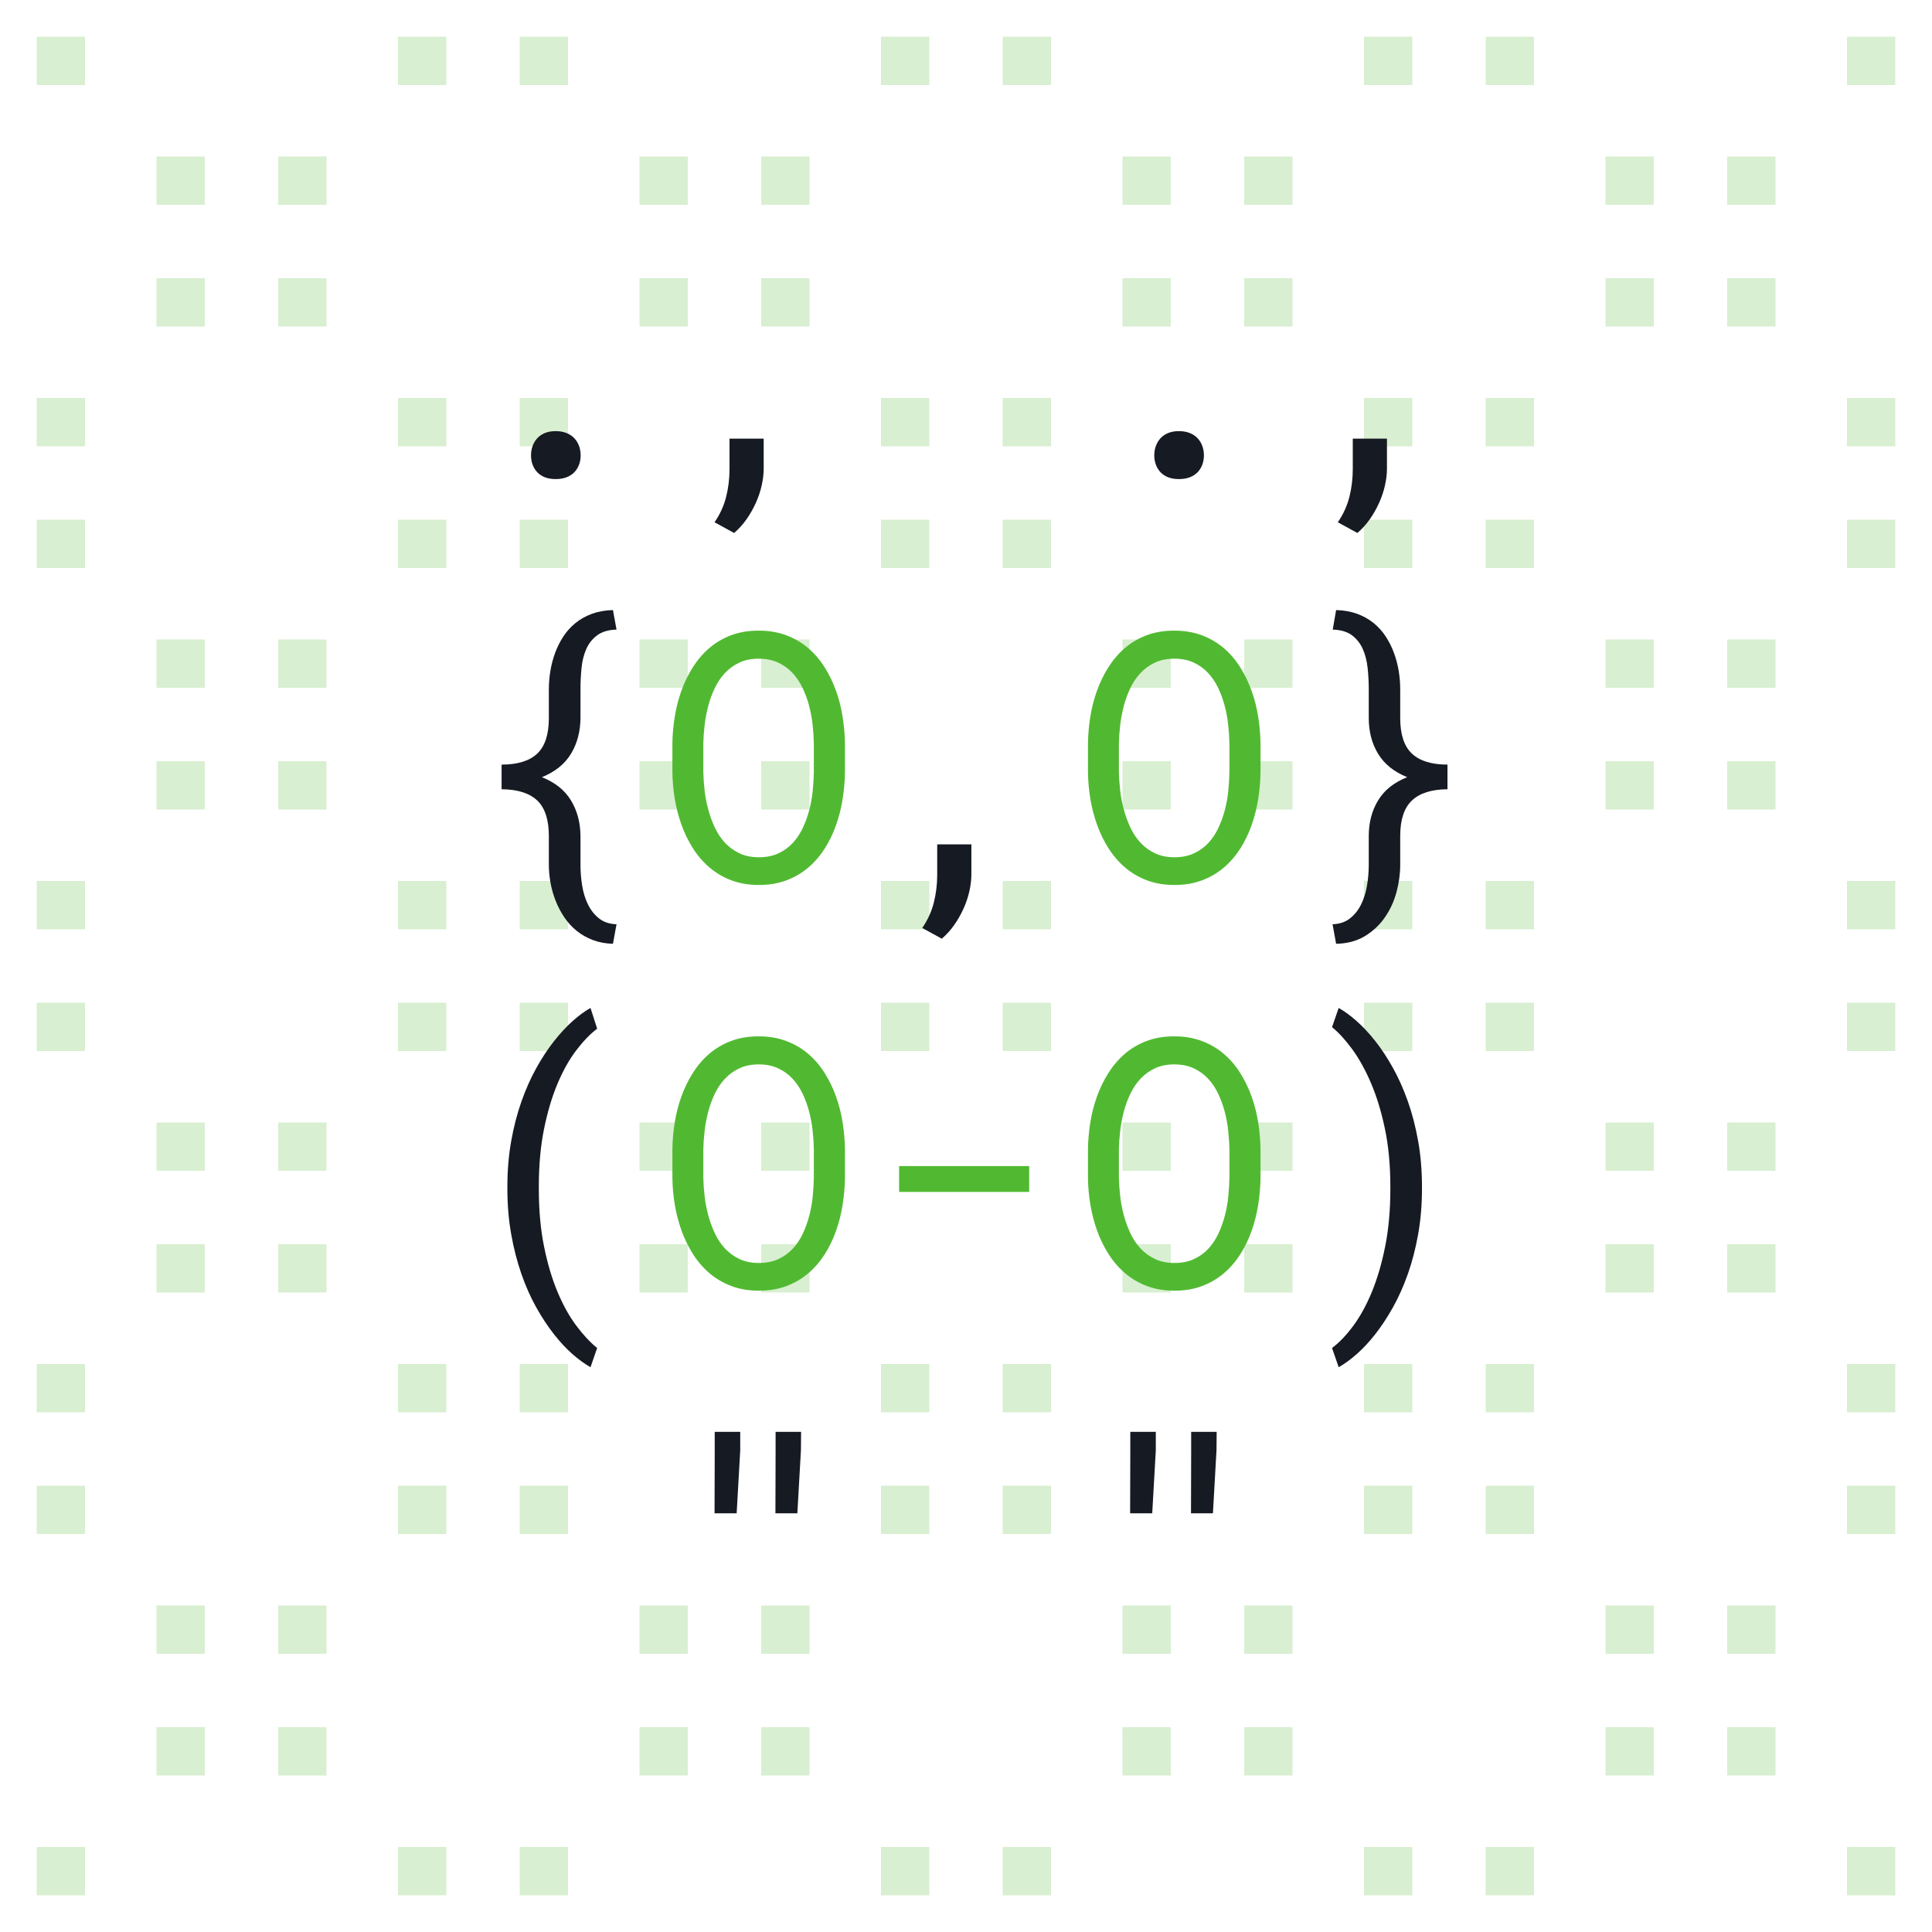
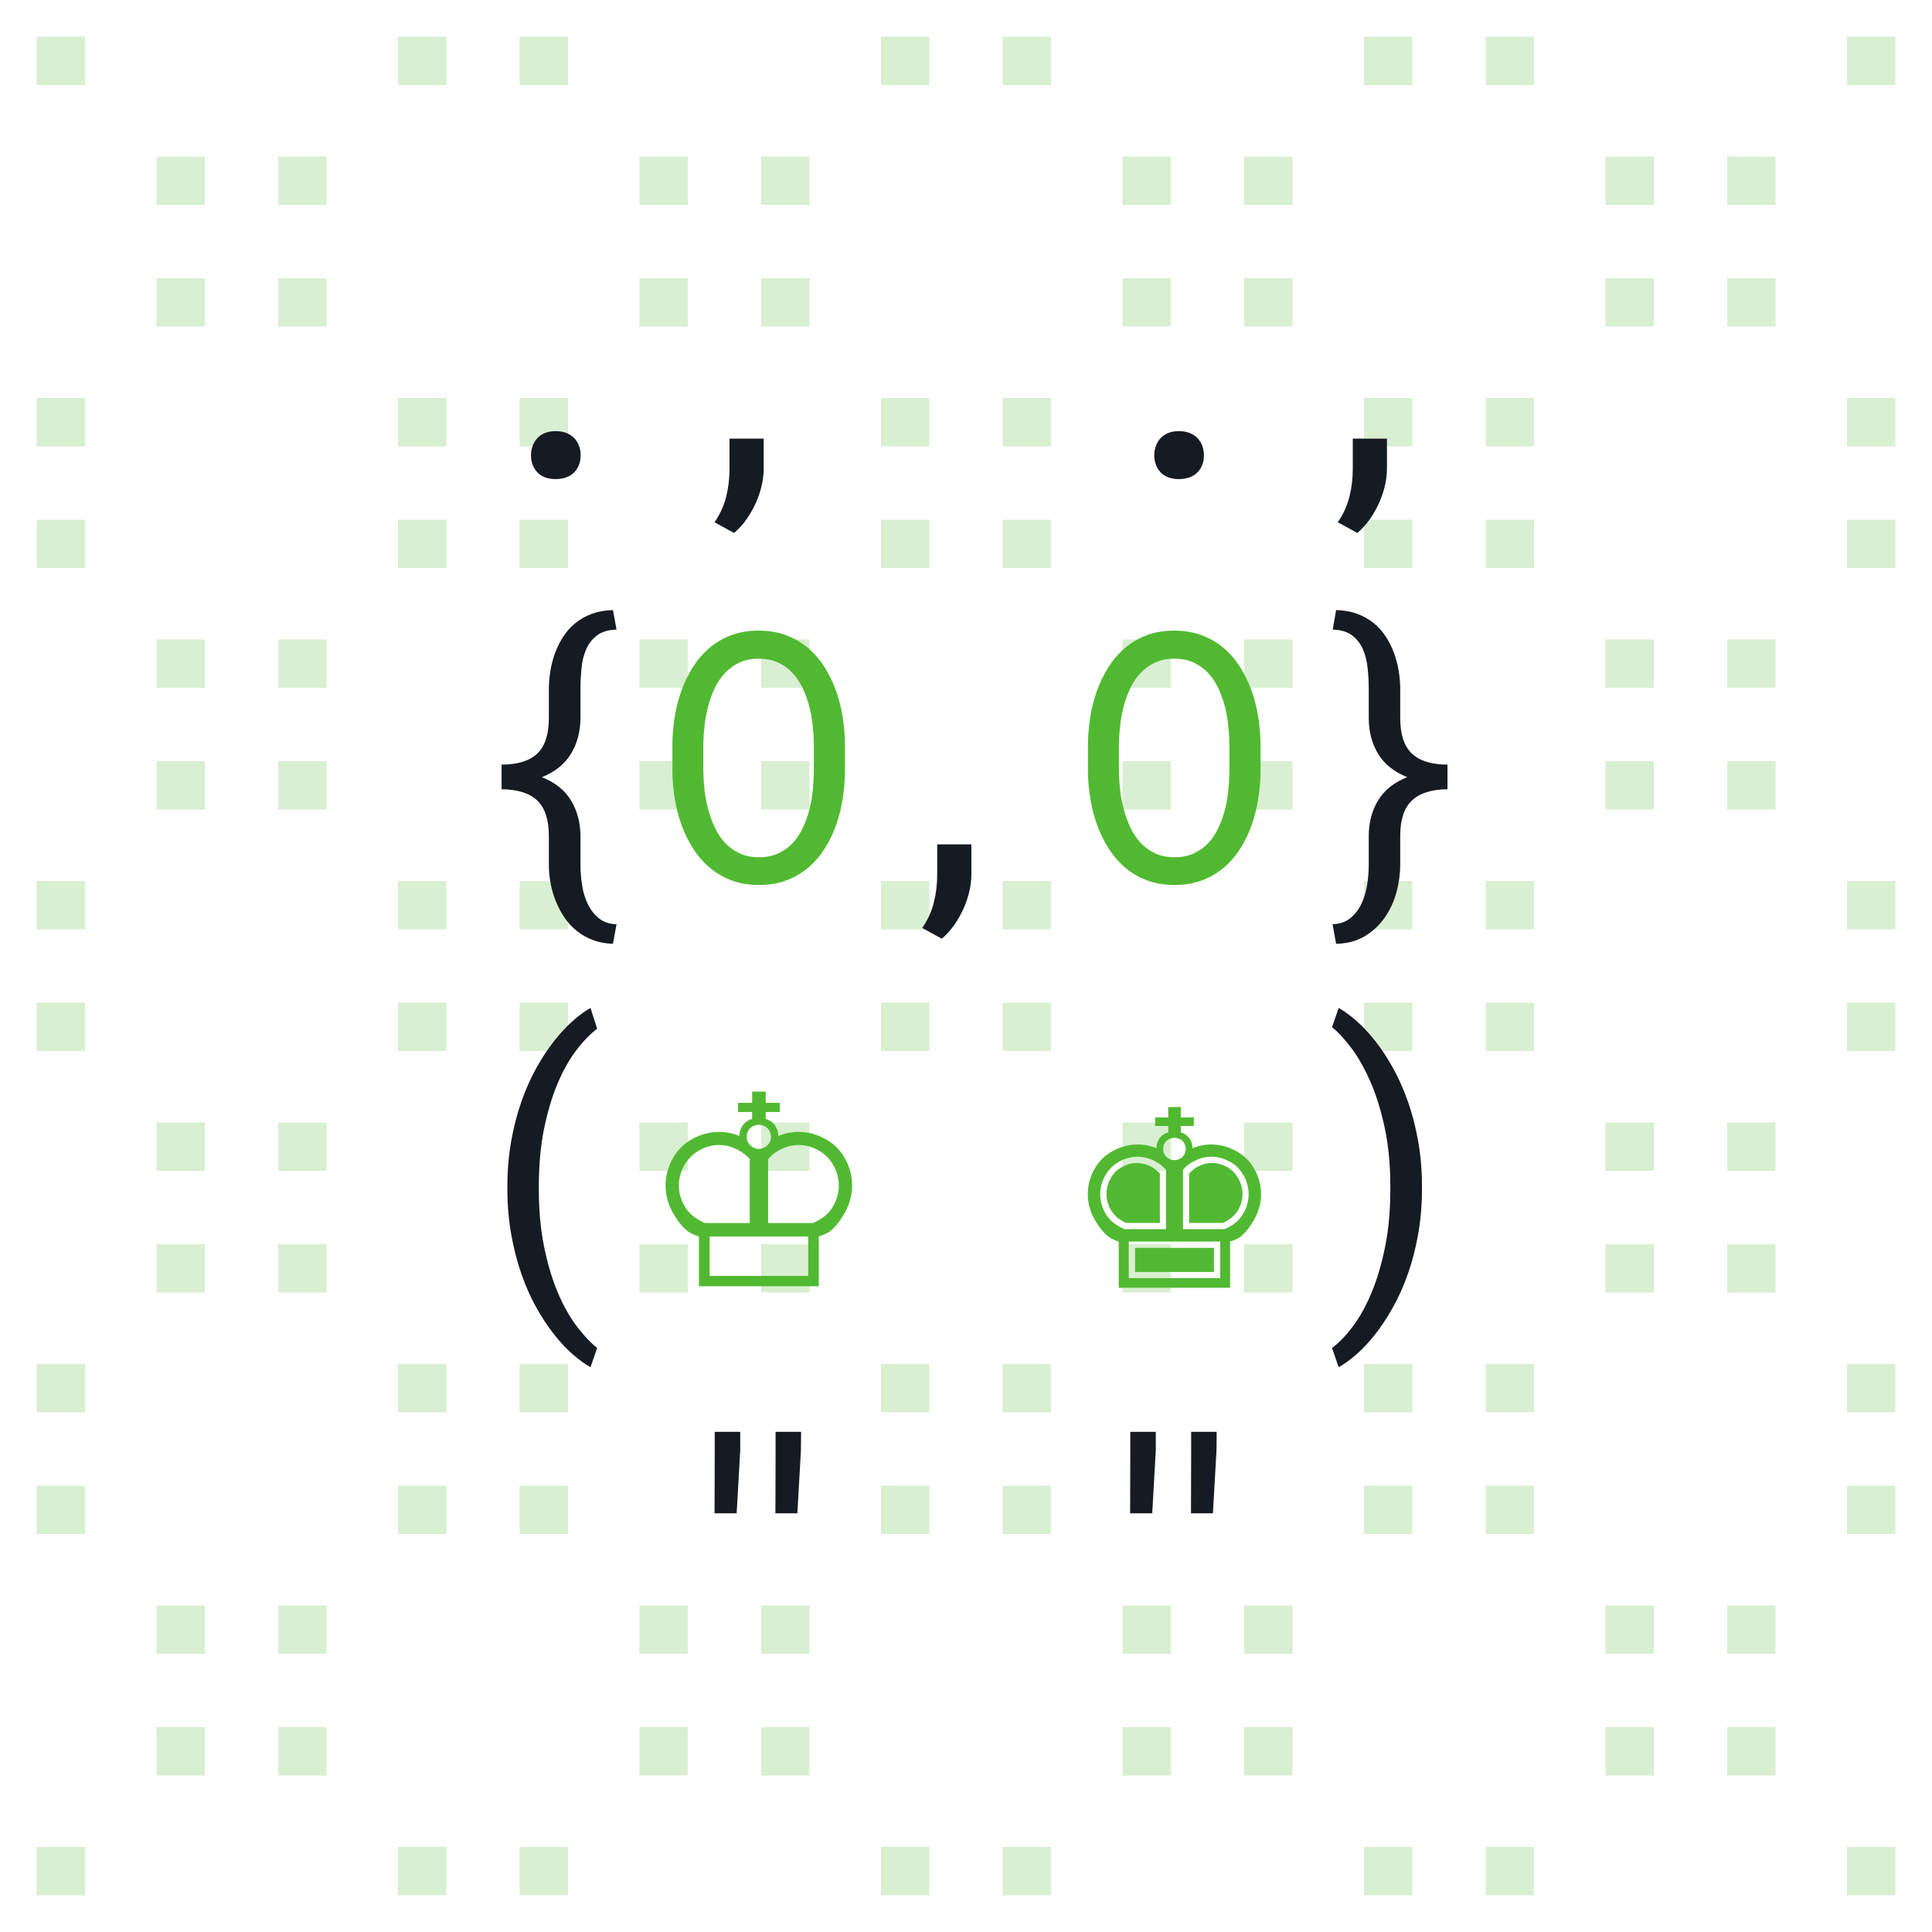
<svg xmlns="http://www.w3.org/2000/svg" viewBox="0 0 100 100" width="512" height="512" role="img" aria-label="Bitwise, x-chess">
  <g fill="hsl(106.2,58%,46%)" fill-opacity="0.22">
    <rect x="1.9" y="1.9" width="2.5" height="2.5" />
    <rect x="20.6" y="1.9" width="2.5" height="2.5" />
    <rect x="26.9" y="1.9" width="2.5" height="2.5" />
    <rect x="45.6" y="1.9" width="2.5" height="2.5" />
    <rect x="51.9" y="1.9" width="2.5" height="2.5" />
    <rect x="70.6" y="1.9" width="2.5" height="2.5" />
    <rect x="76.9" y="1.9" width="2.5" height="2.5" />
    <rect x="95.6" y="1.9" width="2.5" height="2.5" />
    <rect x="8.1" y="8.1" width="2.5" height="2.5" />
    <rect x="14.4" y="8.1" width="2.5" height="2.5" />
    <rect x="33.1" y="8.1" width="2.5" height="2.5" />
    <rect x="39.4" y="8.1" width="2.5" height="2.5" />
    <rect x="58.1" y="8.1" width="2.5" height="2.5" />
    <rect x="64.4" y="8.1" width="2.5" height="2.5" />
    <rect x="83.1" y="8.1" width="2.5" height="2.5" />
    <rect x="89.4" y="8.1" width="2.5" height="2.5" />
    <rect x="8.1" y="14.4" width="2.5" height="2.5" />
    <rect x="14.4" y="14.4" width="2.5" height="2.5" />
    <rect x="33.1" y="14.4" width="2.5" height="2.5" />
    <rect x="39.4" y="14.4" width="2.5" height="2.5" />
    <rect x="58.1" y="14.4" width="2.5" height="2.5" />
    <rect x="64.4" y="14.4" width="2.5" height="2.5" />
    <rect x="83.1" y="14.4" width="2.5" height="2.5" />
    <rect x="89.4" y="14.4" width="2.5" height="2.5" />
    <rect x="1.9" y="20.6" width="2.5" height="2.5" />
    <rect x="20.6" y="20.6" width="2.5" height="2.5" />
    <rect x="26.9" y="20.6" width="2.5" height="2.5" />
    <rect x="45.6" y="20.6" width="2.5" height="2.5" />
    <rect x="51.9" y="20.6" width="2.5" height="2.5" />
    <rect x="70.6" y="20.6" width="2.5" height="2.5" />
    <rect x="76.9" y="20.6" width="2.5" height="2.5" />
    <rect x="95.6" y="20.6" width="2.5" height="2.5" />
    <rect x="1.9" y="26.9" width="2.5" height="2.5" />
    <rect x="20.6" y="26.9" width="2.5" height="2.5" />
    <rect x="26.9" y="26.9" width="2.5" height="2.5" />
    <rect x="45.6" y="26.9" width="2.5" height="2.5" />
    <rect x="51.9" y="26.9" width="2.5" height="2.5" />
    <rect x="70.6" y="26.9" width="2.5" height="2.5" />
    <rect x="76.9" y="26.9" width="2.5" height="2.5" />
    <rect x="95.6" y="26.9" width="2.5" height="2.5" />
    <rect x="8.1" y="33.1" width="2.5" height="2.5" />
    <rect x="14.4" y="33.1" width="2.5" height="2.5" />
    <rect x="33.1" y="33.1" width="2.5" height="2.5" />
    <rect x="39.4" y="33.1" width="2.5" height="2.5" />
    <rect x="58.1" y="33.1" width="2.5" height="2.5" />
    <rect x="64.4" y="33.1" width="2.5" height="2.5" />
    <rect x="83.1" y="33.1" width="2.5" height="2.5" />
    <rect x="89.4" y="33.1" width="2.5" height="2.5" />
    <rect x="8.1" y="39.4" width="2.5" height="2.5" />
    <rect x="14.4" y="39.4" width="2.5" height="2.5" />
    <rect x="33.1" y="39.4" width="2.5" height="2.5" />
    <rect x="39.4" y="39.4" width="2.5" height="2.5" />
    <rect x="58.1" y="39.4" width="2.5" height="2.5" />
    <rect x="64.4" y="39.4" width="2.5" height="2.5" />
    <rect x="83.1" y="39.4" width="2.5" height="2.5" />
    <rect x="89.4" y="39.4" width="2.5" height="2.5" />
    <rect x="1.9" y="45.6" width="2.5" height="2.5" />
    <rect x="20.6" y="45.6" width="2.5" height="2.5" />
    <rect x="26.9" y="45.6" width="2.5" height="2.5" />
    <rect x="45.6" y="45.6" width="2.5" height="2.5" />
    <rect x="51.9" y="45.6" width="2.5" height="2.5" />
    <rect x="70.6" y="45.6" width="2.5" height="2.5" />
    <rect x="76.9" y="45.6" width="2.5" height="2.5" />
    <rect x="95.6" y="45.6" width="2.5" height="2.5" />
    <rect x="1.9" y="51.9" width="2.5" height="2.5" />
    <rect x="20.6" y="51.9" width="2.5" height="2.5" />
    <rect x="26.9" y="51.9" width="2.5" height="2.5" />
    <rect x="45.6" y="51.9" width="2.5" height="2.5" />
    <rect x="51.9" y="51.9" width="2.5" height="2.5" />
    <rect x="70.6" y="51.9" width="2.5" height="2.5" />
    <rect x="76.9" y="51.9" width="2.5" height="2.5" />
    <rect x="95.6" y="51.9" width="2.5" height="2.5" />
    <rect x="8.1" y="58.1" width="2.5" height="2.5" />
    <rect x="14.4" y="58.1" width="2.5" height="2.5" />
    <rect x="33.1" y="58.1" width="2.5" height="2.5" />
    <rect x="39.4" y="58.1" width="2.5" height="2.5" />
    <rect x="58.1" y="58.1" width="2.5" height="2.5" />
    <rect x="64.4" y="58.1" width="2.5" height="2.5" />
    <rect x="83.1" y="58.1" width="2.5" height="2.5" />
    <rect x="89.4" y="58.1" width="2.5" height="2.5" />
    <rect x="8.1" y="64.4" width="2.5" height="2.5" />
    <rect x="14.4" y="64.4" width="2.5" height="2.5" />
    <rect x="33.1" y="64.4" width="2.5" height="2.5" />
    <rect x="39.4" y="64.4" width="2.5" height="2.5" />
    <rect x="58.1" y="64.4" width="2.5" height="2.5" />
    <rect x="64.4" y="64.4" width="2.5" height="2.5" />
    <rect x="83.1" y="64.4" width="2.5" height="2.5" />
    <rect x="89.4" y="64.4" width="2.5" height="2.5" />
    <rect x="1.9" y="70.6" width="2.5" height="2.5" />
    <rect x="20.6" y="70.6" width="2.5" height="2.5" />
    <rect x="26.9" y="70.6" width="2.5" height="2.5" />
    <rect x="45.6" y="70.6" width="2.5" height="2.5" />
    <rect x="51.9" y="70.6" width="2.5" height="2.5" />
    <rect x="70.6" y="70.6" width="2.5" height="2.5" />
    <rect x="76.9" y="70.6" width="2.5" height="2.5" />
    <rect x="95.6" y="70.6" width="2.5" height="2.5" />
    <rect x="1.9" y="76.9" width="2.5" height="2.5" />
    <rect x="20.6" y="76.9" width="2.5" height="2.5" />
    <rect x="26.9" y="76.9" width="2.5" height="2.5" />
    <rect x="45.6" y="76.9" width="2.5" height="2.5" />
    <rect x="51.9" y="76.9" width="2.5" height="2.5" />
    <rect x="70.6" y="76.9" width="2.5" height="2.5" />
    <rect x="76.9" y="76.9" width="2.5" height="2.5" />
    <rect x="95.6" y="76.9" width="2.5" height="2.5" />
    <rect x="8.1" y="83.1" width="2.5" height="2.5" />
    <rect x="14.4" y="83.1" width="2.5" height="2.5" />
    <rect x="33.1" y="83.1" width="2.5" height="2.5" />
    <rect x="39.4" y="83.1" width="2.5" height="2.5" />
    <rect x="58.1" y="83.1" width="2.5" height="2.5" />
    <rect x="64.4" y="83.1" width="2.5" height="2.5" />
    <rect x="83.1" y="83.1" width="2.5" height="2.5" />
    <rect x="89.4" y="83.1" width="2.5" height="2.5" />
    <rect x="8.1" y="89.4" width="2.5" height="2.5" />
    <rect x="14.4" y="89.4" width="2.5" height="2.5" />
    <rect x="33.1" y="89.4" width="2.5" height="2.5" />
    <rect x="39.4" y="89.4" width="2.5" height="2.5" />
    <rect x="58.1" y="89.4" width="2.5" height="2.5" />
    <rect x="64.4" y="89.4" width="2.5" height="2.5" />
    <rect x="83.1" y="89.4" width="2.5" height="2.5" />
    <rect x="89.4" y="89.4" width="2.5" height="2.5" />
    <rect x="1.9" y="95.6" width="2.5" height="2.5" />
    <rect x="20.6" y="95.6" width="2.5" height="2.5" />
    <rect x="26.9" y="95.6" width="2.5" height="2.5" />
    <rect x="45.6" y="95.6" width="2.5" height="2.5" />
    <rect x="51.9" y="95.6" width="2.5" height="2.5" />
    <rect x="70.6" y="95.6" width="2.5" height="2.5" />
    <rect x="76.9" y="95.6" width="2.5" height="2.5" />
    <rect x="95.6" y="95.6" width="2.5" height="2.5" />
  </g>
  <defs>
    <path id="o-14" d="M496 120Q496 150 505.5 176.0Q515 202 533.0 221.5Q551 241 578.0 252.0Q605 263 641 263Q677 263 704.5 252.0Q732 241 750.5 221.5Q769 202 778.5 176.0Q788 150 788 120Q788 91 778.5 65.5Q769 40 750.5 21.0Q732 2 704.5 -8.5Q677 -19 641 -19Q605 -19 578.0 -8.5Q551 2 533.0 21.0Q515 40 505.5 65.5Q496 91 496 120Z" />
    <path id="o-12" d="M643 43Q643 -4 631.5 -55.5Q620 -107 597.5 -157.5Q575 -208 543.0 -254.0Q511 -300 469 -336L354 -273Q402 -203 422.0 -124.0Q442 -45 442 40V219H643Z" />
    <path id="o-91" d="M978 -366Q913 -364 860.0 -344.0Q807 -324 765.0 -290.0Q723 -256 692.5 -211.0Q662 -166 641.5 -114.5Q621 -63 611.0 -8.5Q601 46 601 99V268Q601 412 532.5 477.0Q464 542 323 543V688Q464 688 532.5 752.5Q601 817 601 962V1132Q601 1185 610.0 1239.5Q619 1294 638.0 1345.5Q657 1397 686.5 1442.0Q716 1487 758.0 1521.0Q800 1555 854.5 1575.0Q909 1595 978 1597L999 1482Q927 1480 884.5 1448.0Q842 1416 820.5 1366.5Q799 1317 793.0 1255.0Q787 1193 787 1132V962Q786 842 731.0 751.5Q676 661 560 614Q676 568 731.0 477.5Q786 387 787 268V99Q787 37 797.0 -24.5Q807 -86 831.5 -135.5Q856 -185 896.5 -217.0Q937 -249 999 -251Z" />
    <path id="o-47" d="M1121 644Q1120 566 1107.5 486.5Q1095 407 1069.0 333.0Q1043 259 1002.5 195.0Q962 131 906.0 83.0Q850 35 777.5 7.5Q705 -20 615 -20Q525 -20 452.5 7.5Q380 35 324.0 83.0Q268 131 227.0 195.5Q186 260 159.5 334.0Q133 408 120.0 487.0Q107 566 106 644V810Q107 888 119.5 967.5Q132 1047 158.5 1121.0Q185 1195 225.5 1259.5Q266 1324 322.0 1372.5Q378 1421 450.5 1448.5Q523 1476 613 1476Q703 1476 776.0 1448.5Q849 1421 905.0 1373.0Q961 1325 1001.5 1260.5Q1042 1196 1068.5 1122.0Q1095 1048 1107.5 968.0Q1120 888 1121 810ZM938 812Q937 864 931.0 920.5Q925 977 910.5 1032.5Q896 1088 872.0 1138.5Q848 1189 812.0 1227.5Q776 1266 727.0 1288.5Q678 1311 613 1311Q549 1311 500.0 1288.0Q451 1265 415.0 1226.5Q379 1188 355.0 1137.5Q331 1087 316.5 1031.5Q302 976 295.5 919.5Q289 863 288 812V644Q289 593 295.5 536.0Q302 479 317.0 423.5Q332 368 356.0 317.0Q380 266 416.0 227.5Q452 189 501.0 166.0Q550 143 615 143Q680 143 729.5 166.0Q779 189 814.5 227.5Q850 266 873.5 316.5Q897 367 911.5 422.5Q926 478 931.5 535.0Q937 592 938 644Z" />
    <path id="o-93" d="M323 -251Q384 -249 425.0 -217.0Q466 -185 490.5 -135.5Q515 -86 525.5 -24.5Q536 37 536 99V268Q536 387 591.0 477.5Q646 568 762 614Q646 661 591.0 751.5Q536 842 536 962V1132Q536 1193 529.5 1255.0Q523 1317 501.5 1366.5Q480 1416 438.0 1448.0Q396 1480 324 1482L344 1597Q413 1595 467.5 1575.0Q522 1555 564.0 1521.0Q606 1487 635.5 1442.0Q665 1397 684.0 1345.5Q703 1294 712.0 1239.5Q721 1185 721 1132V962Q721 817 790.0 752.5Q859 688 999 688V543Q859 542 790.0 477.0Q721 412 721 268V99Q721 19 699.0 -62.5Q677 -144 630.5 -211.0Q584 -278 513.0 -321.0Q442 -364 344 -366Z" />
    <path id="o-8" d="M357 591Q357 734 379.5 860.0Q402 986 440.0 1093.5Q478 1201 527.5 1290.0Q577 1379 631.5 1448.0Q686 1517 741.0 1566.0Q796 1615 846 1643L885 1521Q823 1474 761.5 1393.0Q700 1312 651.5 1196.5Q603 1081 572.5 930.5Q542 780 542 593V579Q542 392 572.5 241.0Q603 90 651.5 -26.0Q700 -142 761.5 -224.5Q823 -307 885 -357L846 -470Q796 -442 740.5 -393.5Q685 -345 630.5 -275.5Q576 -206 526.5 -117.5Q477 -29 439.5 78.5Q402 186 379.5 312.0Q357 438 357 581Z" />
-     <path id="o-13" d="M983 561H218V713H983Z" />
+     <path id="o-97" d="M561.0 746.0Q562.0 749.0 563.0 751.0Q536.0 784.0 497.0 805.0Q441.0 837.0 381.0 837.0Q321.0 837.0 265.0 806.0Q209.0 775.0 176.5 718.0Q144.0 661.0 144.0 599.0Q144.0 537.0 175.5 481.0Q207.0 425.0 264.0 395.0Q281.0 384.0 298.0 378.0H561.0ZM669.0 378.0H931.0Q949.0 384.0 966.0 395.0Q1023.0 425.0 1054.0 481.0Q1085.0 537.0 1085.0 599.0Q1085.0 661.0 1053.0 718.0Q1021.0 775.0 964.5 806.0Q908.0 837.0 848.0 837.0Q789.0 837.0 732.0 805.0Q693.0 784.0 667.0 751.0Q668.0 749.0 669.0 746.0ZM325.0 299.0V67.0H905.0V299.0ZM262.0 6.0V299.0Q230.0 309.0 201.0 326.0Q148.0 367.0 107.0 442.0Q66.0 517.0 66.0 599.0Q66.0 682.0 108.0 757.5Q150.0 833.0 225.5 873.5Q301.0 914.0 381.0 914.0Q442.0 914.0 500.0 890.0V892.0Q500.0 919.0 514.0 943.5Q528.0 968.0 552.0 981.0Q562.0 987.0 575.0 990.0V1031.0H492.0V1085.0H575.0V1151.0H655.0V1085.0H738.0V1031.0H655.0V990.0Q667.0 987.0 677.0 981.0Q701.0 968.0 715.0 943.5Q729.0 919.0 729.0 892.0V890.0Q788.0 914.0 848.0 914.0Q928.0 914.0 1003.5 873.5Q1079.0 833.0 1121.0 757.5Q1163.0 682.0 1163.0 599.0Q1163.0 517.0 1122.0 442.0Q1081.0 367.0 1029.0 326.0Q999.0 309.0 967.0 299.0V6.0ZM543.0 886.0Q543.0 866.0 552.5 850.0Q562.0 834.0 579.5 824.0Q597.0 814.0 614.0 814.0Q633.0 814.0 650.0 824.0Q667.0 834.0 676.5 850.0Q686.0 866.0 686.0 886.0Q686.0 904.0 676.5 921.0Q667.0 938.0 650.0 947.0Q633.0 956.0 614.0 956.0Q597.0 956.0 579.5 947.0Q562.0 938.0 552.5 921.0Q543.0 904.0 543.0 886.0Z" />
+     <path id="o-98" d="M565.0 684.0Q565.0 686.0 567.0 689.0Q542.0 719.0 506.0 739.0Q453.0 768.0 397.5 768.0Q342.0 768.0 290.0 739.5Q238.0 711.0 208.0 658.0Q178.0 605.0 178.0 548.0Q178.0 490.0 207.0 438.0Q236.0 386.0 289.0 358.0Q305.0 348.0 321.0 342.0H565.0ZM665.0 342.0H908.0Q925.0 348.0 941.0 358.0Q993.0 386.0 1022.0 438.0Q1051.0 490.0 1051.0 548.0Q1051.0 605.0 1021.5 658.0Q992.0 711.0 939.5 739.5Q887.0 768.0 831.0 768.0Q777.0 768.0 724.0 739.0Q687.0 719.0 663.0 689.0Q664.0 686.0 665.0 684.0ZM346.0 269.0V54.0H884.0V269.0ZM287.0 -3.0V269.0Q258.0 278.0 231.0 294.0Q182.0 332.0 143.5 402.0Q105.0 472.0 105.0 548.0Q105.0 625.0 144.0 695.0Q183.0 765.0 253.5 802.5Q324.0 840.0 398.0 840.0Q455.0 840.0 509.0 818.0V819.0Q509.0 845.0 521.5 867.5Q534.0 890.0 557.0 903.0Q566.0 908.0 578.0 910.0V949.0H501.0V999.0H578.0V1060.0H652.0V999.0H729.0V949.0H652.0V910.0Q664.0 908.0 673.0 903.0Q695.0 890.0 708.0 867.5Q721.0 845.0 721.0 819.0V818.0Q775.0 840.0 831.0 840.0Q905.0 840.0 975.5 802.5Q1046.0 765.0 1085.0 695.0Q1124.0 625.0 1124.0 548.0Q1124.0 472.0 1085.5 402.0Q1047.0 332.0 999.0 294.0Q971.0 278.0 942.0 269.0V-3.0ZM548.0 814.0Q548.0 796.0 557.0 780.5Q566.0 765.0 582.0 756.5Q598.0 748.0 614.0 748.0Q632.0 748.0 648.0 756.5Q664.0 765.0 672.5 780.5Q681.0 796.0 681.0 814.0Q681.0 831.0 672.5 847.0Q664.0 863.0 648.0 871.0Q632.0 879.0 614.0 879.0Q598.0 879.0 582.0 871.0Q566.0 863.0 557.0 847.0Q548.0 831.0 548.0 814.0ZM847.0 232.0V90.0H383.0V232.0ZM529.0 379.0H330.0Q317.0 384.0 305.0 392.0Q262.0 416.0 238.5 459.0Q215.0 502.0 215.0 549.0Q215.0 596.0 239.0 640.0Q263.0 684.0 305.5 707.5Q348.0 731.0 393.0 731.0Q437.0 731.0 481.0 708.0Q510.0 691.0 531.0 666.0Q529.0 664.0 529.0 662.0ZM701.0 662.0Q701.0 664.0 699.0 666.0Q720.0 691.0 749.0 708.0Q792.0 731.0 836.0 731.0Q882.0 731.0 924.0 707.5Q966.0 684.0 990.5 640.0Q1015.0 596.0 1015.0 549.0Q1015.0 502.0 991.5 459.0Q968.0 416.0 924.0 392.0Q912.0 384.0 899.0 379.0H701.0Z" />
    <path id="o-9" d="M849 581Q849 438 826.5 312.0Q804 186 766.0 78.5Q728 -29 678.5 -117.5Q629 -206 574.5 -275.5Q520 -345 464.5 -393.5Q409 -442 359 -470L320 -357Q382 -311 443.5 -228.5Q505 -146 553.5 -29.0Q602 88 632.5 240.0Q663 392 663 579V593Q663 780 631.0 932.5Q599 1085 548.5 1202.5Q498 1320 437.5 1402.0Q377 1484 320 1530L359 1643Q409 1615 464.5 1566.0Q520 1517 574.5 1448.0Q629 1379 678.5 1290.0Q728 1201 766.0 1093.5Q804 986 826.5 860.0Q849 734 849 591Z" />
    <path id="o-2" d="M505 1427 484 1057H354L355 1411V1536H505ZM862 1427 841 1057H712L713 1411V1536H863Z" />
  </defs>
  <g fill="#161a22">
    <use href="#o-14" transform="translate(23.12,24.63) scale(0.0088,-0.0088)" />
    <use href="#o-12" transform="translate(33.87,24.63) scale(0.0088,-0.0088)" />
    <use href="#o-14" transform="translate(55.38,24.63) scale(0.0088,-0.0088)" />
    <use href="#o-12" transform="translate(66.13,24.63) scale(0.0088,-0.0088)" />
    <use href="#o-91" transform="translate(23.12,45.63) scale(0.0088,-0.0088)" />
    <use href="#o-12" transform="translate(44.62,45.63) scale(0.0088,-0.0088)" />
    <use href="#o-93" transform="translate(66.13,45.63) scale(0.0088,-0.0088)" />
    <use href="#o-8" transform="translate(23.12,66.63) scale(0.0088,-0.0088)" />
    <use href="#o-9" transform="translate(66.13,66.63) scale(0.0088,-0.0088)" />
    <use href="#o-2" transform="translate(33.87,87.63) scale(0.0088,-0.0088)" />
    <use href="#o-2" transform="translate(55.38,87.63) scale(0.0088,-0.0088)" />
  </g>
  <g fill="hsl(106.2,58%,46%)">
    <use href="#o-47" transform="translate(33.87,45.63) scale(0.0088,-0.0088)" />
  </g>
  <g fill="hsl(106.2,58%,46%)">
    <use href="#o-47" transform="translate(55.38,45.63) scale(0.0088,-0.0088)" />
  </g>
  <g fill="hsl(106.2,58%,46%)">
-     <use href="#o-47" transform="translate(33.87,66.63) scale(0.0088,-0.0088)" />
-     <use href="#o-13" transform="translate(44.62,66.63) scale(0.0088,-0.0088)" />
-     <use href="#o-47" transform="translate(55.38,66.63) scale(0.0088,-0.0088)" />
+     <use href="#o-97" transform="translate(33.87,66.63) scale(0.0088,-0.0088)" />
+     <use href="#o-98" transform="translate(55.38,66.63) scale(0.0088,-0.0088)" />
  </g>
</svg>
